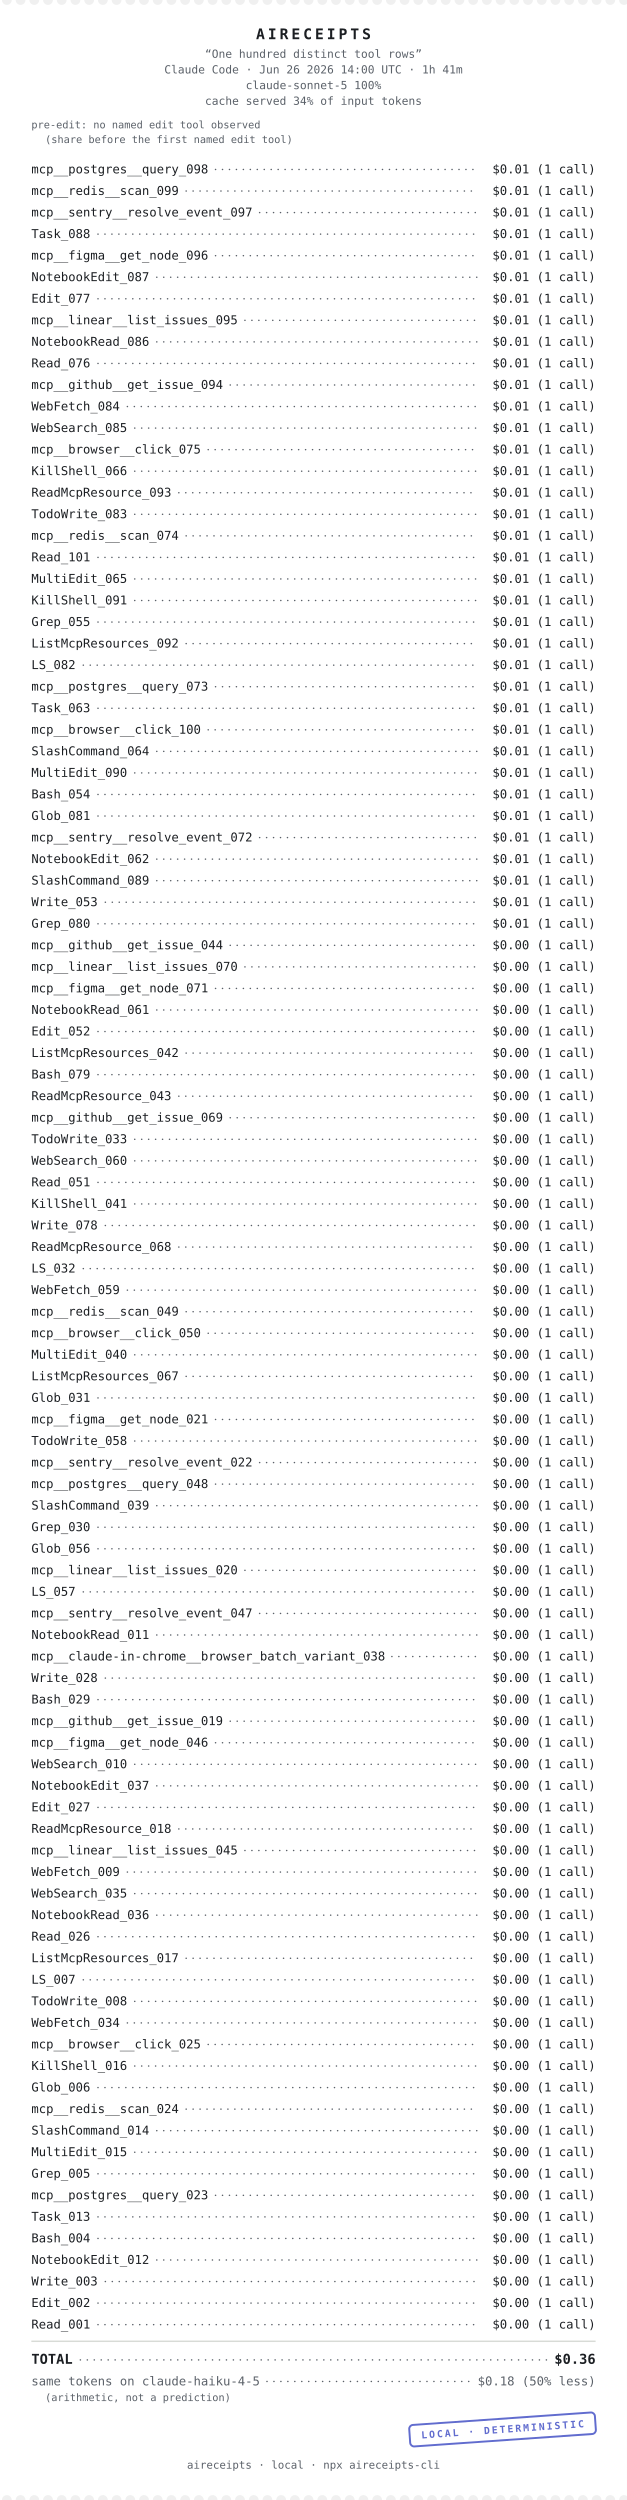
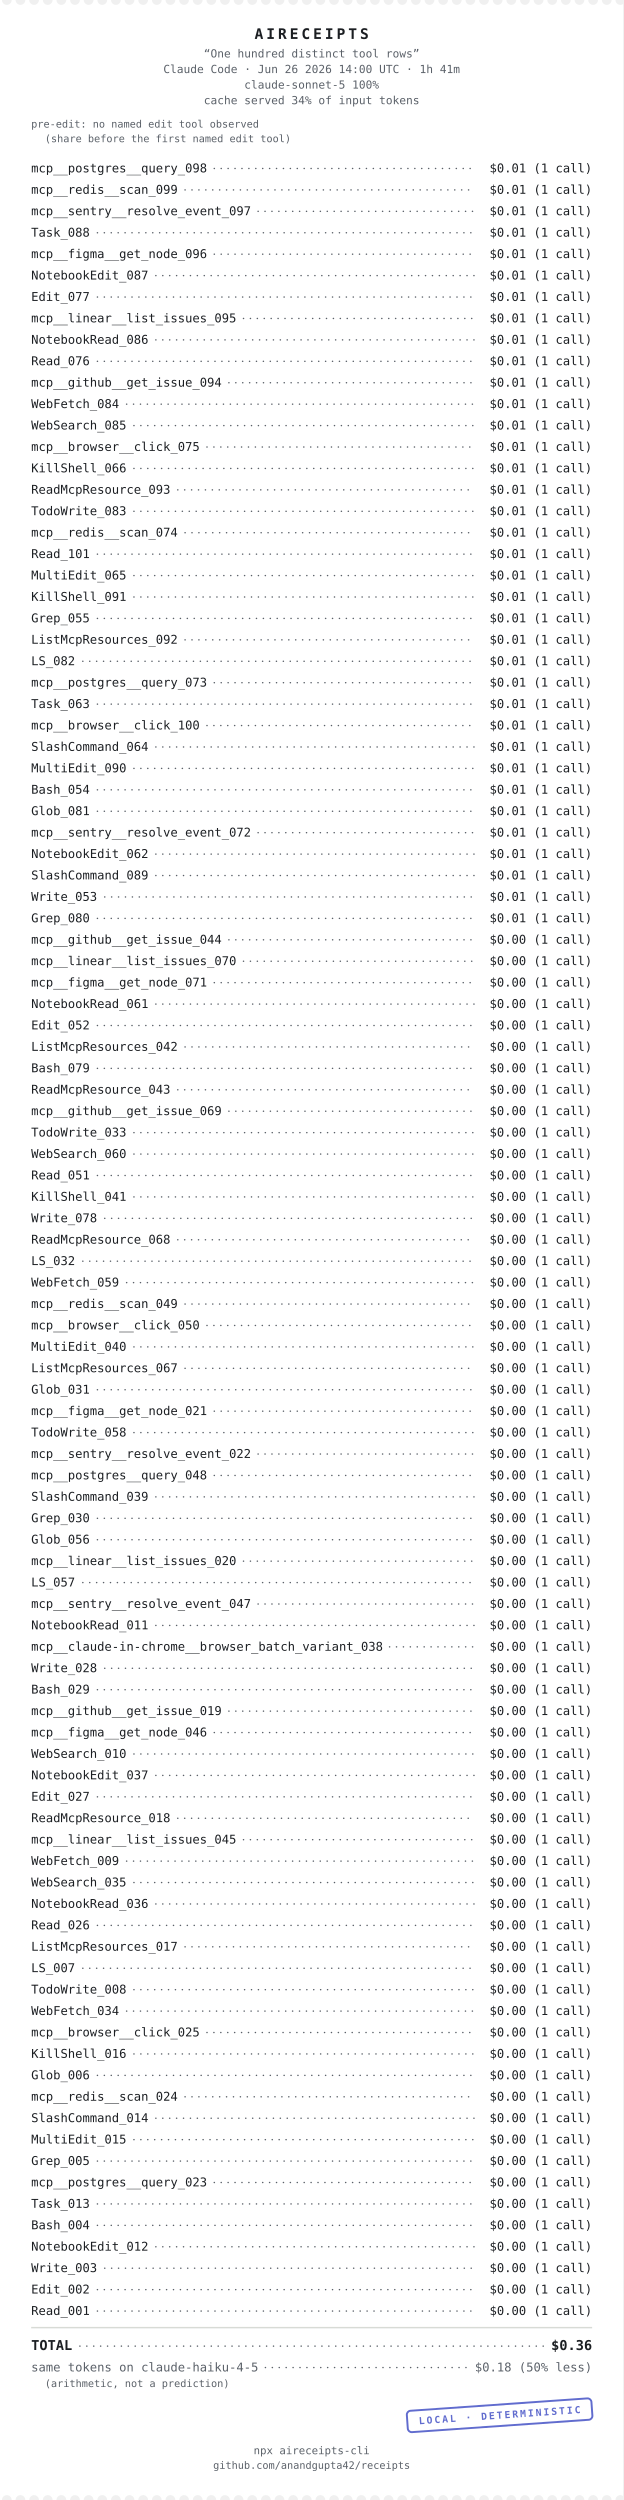
- <svg xmlns="http://www.w3.org/2000/svg" width="640" height="2552" viewBox="0 0 640 2552" font-family="&quot;SF Mono&quot;,&quot;Cascadia Code&quot;,&quot;JetBrains Mono&quot;,Menlo,Consolas,monospace" role="img" aria-label="aireceipts cost receipt">
+ <svg xmlns="http://www.w3.org/2000/svg" width="640" height="2567" viewBox="0 0 640 2567" font-family="&quot;SF Mono&quot;,&quot;Cascadia Code&quot;,&quot;JetBrains Mono&quot;,Menlo,Consolas,monospace" role="img" aria-label="aireceipts cost receipt">
  <g transform="translate(0 0)">
    <defs>
-       <mask id="perf-0" maskUnits="userSpaceOnUse" x="-5" y="-5" width="650" height="2562">
-         <rect x="0" y="0" width="640" height="2552" fill="#FFFFFF" />
+       <mask id="perf-0" maskUnits="userSpaceOnUse" x="-5" y="-5" width="650" height="2577">
+         <rect x="0" y="0" width="640" height="2567" fill="#FFFFFF" />
        <g class="perf-top">
          <circle cx="7" cy="0" r="5" fill="#000000" />
          <circle cx="21" cy="0" r="5" fill="#000000" />
          <circle cx="35" cy="0" r="5" fill="#000000" />
          <circle cx="49" cy="0" r="5" fill="#000000" />
          <circle cx="63" cy="0" r="5" fill="#000000" />
          <circle cx="77" cy="0" r="5" fill="#000000" />
          <circle cx="91" cy="0" r="5" fill="#000000" />
          <circle cx="105" cy="0" r="5" fill="#000000" />
          <circle cx="119" cy="0" r="5" fill="#000000" />
          <circle cx="133" cy="0" r="5" fill="#000000" />
          <circle cx="147" cy="0" r="5" fill="#000000" />
          <circle cx="161" cy="0" r="5" fill="#000000" />
          <circle cx="175" cy="0" r="5" fill="#000000" />
          <circle cx="189" cy="0" r="5" fill="#000000" />
          <circle cx="203" cy="0" r="5" fill="#000000" />
          <circle cx="217" cy="0" r="5" fill="#000000" />
          <circle cx="231" cy="0" r="5" fill="#000000" />
          <circle cx="245" cy="0" r="5" fill="#000000" />
          <circle cx="259" cy="0" r="5" fill="#000000" />
          <circle cx="273" cy="0" r="5" fill="#000000" />
          <circle cx="287" cy="0" r="5" fill="#000000" />
          <circle cx="301" cy="0" r="5" fill="#000000" />
          <circle cx="315" cy="0" r="5" fill="#000000" />
          <circle cx="329" cy="0" r="5" fill="#000000" />
          <circle cx="343" cy="0" r="5" fill="#000000" />
          <circle cx="357" cy="0" r="5" fill="#000000" />
          <circle cx="371" cy="0" r="5" fill="#000000" />
          <circle cx="385" cy="0" r="5" fill="#000000" />
          <circle cx="399" cy="0" r="5" fill="#000000" />
          <circle cx="413" cy="0" r="5" fill="#000000" />
          <circle cx="427" cy="0" r="5" fill="#000000" />
          <circle cx="441" cy="0" r="5" fill="#000000" />
          <circle cx="455" cy="0" r="5" fill="#000000" />
          <circle cx="469" cy="0" r="5" fill="#000000" />
          <circle cx="483" cy="0" r="5" fill="#000000" />
          <circle cx="497" cy="0" r="5" fill="#000000" />
          <circle cx="511" cy="0" r="5" fill="#000000" />
          <circle cx="525" cy="0" r="5" fill="#000000" />
          <circle cx="539" cy="0" r="5" fill="#000000" />
          <circle cx="553" cy="0" r="5" fill="#000000" />
          <circle cx="567" cy="0" r="5" fill="#000000" />
          <circle cx="581" cy="0" r="5" fill="#000000" />
          <circle cx="595" cy="0" r="5" fill="#000000" />
          <circle cx="609" cy="0" r="5" fill="#000000" />
          <circle cx="623" cy="0" r="5" fill="#000000" />
          <circle cx="637" cy="0" r="5" fill="#000000" />
        </g>
        <g class="perf-bottom">
-           <circle cx="7" cy="2552" r="5" fill="#000000" />
-           <circle cx="21" cy="2552" r="5" fill="#000000" />
-           <circle cx="35" cy="2552" r="5" fill="#000000" />
-           <circle cx="49" cy="2552" r="5" fill="#000000" />
-           <circle cx="63" cy="2552" r="5" fill="#000000" />
-           <circle cx="77" cy="2552" r="5" fill="#000000" />
-           <circle cx="91" cy="2552" r="5" fill="#000000" />
-           <circle cx="105" cy="2552" r="5" fill="#000000" />
-           <circle cx="119" cy="2552" r="5" fill="#000000" />
-           <circle cx="133" cy="2552" r="5" fill="#000000" />
-           <circle cx="147" cy="2552" r="5" fill="#000000" />
-           <circle cx="161" cy="2552" r="5" fill="#000000" />
-           <circle cx="175" cy="2552" r="5" fill="#000000" />
-           <circle cx="189" cy="2552" r="5" fill="#000000" />
-           <circle cx="203" cy="2552" r="5" fill="#000000" />
-           <circle cx="217" cy="2552" r="5" fill="#000000" />
-           <circle cx="231" cy="2552" r="5" fill="#000000" />
-           <circle cx="245" cy="2552" r="5" fill="#000000" />
-           <circle cx="259" cy="2552" r="5" fill="#000000" />
-           <circle cx="273" cy="2552" r="5" fill="#000000" />
-           <circle cx="287" cy="2552" r="5" fill="#000000" />
-           <circle cx="301" cy="2552" r="5" fill="#000000" />
-           <circle cx="315" cy="2552" r="5" fill="#000000" />
-           <circle cx="329" cy="2552" r="5" fill="#000000" />
-           <circle cx="343" cy="2552" r="5" fill="#000000" />
-           <circle cx="357" cy="2552" r="5" fill="#000000" />
-           <circle cx="371" cy="2552" r="5" fill="#000000" />
-           <circle cx="385" cy="2552" r="5" fill="#000000" />
-           <circle cx="399" cy="2552" r="5" fill="#000000" />
-           <circle cx="413" cy="2552" r="5" fill="#000000" />
-           <circle cx="427" cy="2552" r="5" fill="#000000" />
-           <circle cx="441" cy="2552" r="5" fill="#000000" />
-           <circle cx="455" cy="2552" r="5" fill="#000000" />
-           <circle cx="469" cy="2552" r="5" fill="#000000" />
-           <circle cx="483" cy="2552" r="5" fill="#000000" />
-           <circle cx="497" cy="2552" r="5" fill="#000000" />
-           <circle cx="511" cy="2552" r="5" fill="#000000" />
-           <circle cx="525" cy="2552" r="5" fill="#000000" />
-           <circle cx="539" cy="2552" r="5" fill="#000000" />
-           <circle cx="553" cy="2552" r="5" fill="#000000" />
-           <circle cx="567" cy="2552" r="5" fill="#000000" />
-           <circle cx="581" cy="2552" r="5" fill="#000000" />
-           <circle cx="595" cy="2552" r="5" fill="#000000" />
-           <circle cx="609" cy="2552" r="5" fill="#000000" />
-           <circle cx="623" cy="2552" r="5" fill="#000000" />
-           <circle cx="637" cy="2552" r="5" fill="#000000" />
+           <circle cx="7" cy="2567" r="5" fill="#000000" />
+           <circle cx="21" cy="2567" r="5" fill="#000000" />
+           <circle cx="35" cy="2567" r="5" fill="#000000" />
+           <circle cx="49" cy="2567" r="5" fill="#000000" />
+           <circle cx="63" cy="2567" r="5" fill="#000000" />
+           <circle cx="77" cy="2567" r="5" fill="#000000" />
+           <circle cx="91" cy="2567" r="5" fill="#000000" />
+           <circle cx="105" cy="2567" r="5" fill="#000000" />
+           <circle cx="119" cy="2567" r="5" fill="#000000" />
+           <circle cx="133" cy="2567" r="5" fill="#000000" />
+           <circle cx="147" cy="2567" r="5" fill="#000000" />
+           <circle cx="161" cy="2567" r="5" fill="#000000" />
+           <circle cx="175" cy="2567" r="5" fill="#000000" />
+           <circle cx="189" cy="2567" r="5" fill="#000000" />
+           <circle cx="203" cy="2567" r="5" fill="#000000" />
+           <circle cx="217" cy="2567" r="5" fill="#000000" />
+           <circle cx="231" cy="2567" r="5" fill="#000000" />
+           <circle cx="245" cy="2567" r="5" fill="#000000" />
+           <circle cx="259" cy="2567" r="5" fill="#000000" />
+           <circle cx="273" cy="2567" r="5" fill="#000000" />
+           <circle cx="287" cy="2567" r="5" fill="#000000" />
+           <circle cx="301" cy="2567" r="5" fill="#000000" />
+           <circle cx="315" cy="2567" r="5" fill="#000000" />
+           <circle cx="329" cy="2567" r="5" fill="#000000" />
+           <circle cx="343" cy="2567" r="5" fill="#000000" />
+           <circle cx="357" cy="2567" r="5" fill="#000000" />
+           <circle cx="371" cy="2567" r="5" fill="#000000" />
+           <circle cx="385" cy="2567" r="5" fill="#000000" />
+           <circle cx="399" cy="2567" r="5" fill="#000000" />
+           <circle cx="413" cy="2567" r="5" fill="#000000" />
+           <circle cx="427" cy="2567" r="5" fill="#000000" />
+           <circle cx="441" cy="2567" r="5" fill="#000000" />
+           <circle cx="455" cy="2567" r="5" fill="#000000" />
+           <circle cx="469" cy="2567" r="5" fill="#000000" />
+           <circle cx="483" cy="2567" r="5" fill="#000000" />
+           <circle cx="497" cy="2567" r="5" fill="#000000" />
+           <circle cx="511" cy="2567" r="5" fill="#000000" />
+           <circle cx="525" cy="2567" r="5" fill="#000000" />
+           <circle cx="539" cy="2567" r="5" fill="#000000" />
+           <circle cx="553" cy="2567" r="5" fill="#000000" />
+           <circle cx="567" cy="2567" r="5" fill="#000000" />
+           <circle cx="581" cy="2567" r="5" fill="#000000" />
+           <circle cx="595" cy="2567" r="5" fill="#000000" />
+           <circle cx="609" cy="2567" r="5" fill="#000000" />
+           <circle cx="623" cy="2567" r="5" fill="#000000" />
+           <circle cx="637" cy="2567" r="5" fill="#000000" />
        </g>
      </mask>
    </defs>
-     <rect x="0" y="0" width="640" height="2552" fill="#FFFFFF" mask="url(#perf-0)" />
+     <rect x="0" y="0" width="640" height="2567" fill="#FFFFFF" mask="url(#perf-0)" />
    <text x="320" y="40" font-size="15" fill="#1B1E22" text-anchor="middle" font-weight="700" letter-spacing="3">AIRECEIPTS</text>
    <text x="320" y="59" font-size="11.5" fill="#5A6068" text-anchor="middle">“One hundred distinct tool rows”</text>
    <text x="320" y="75" font-size="11.5" fill="#5A6068" text-anchor="middle">Claude Code · Jun 26 2026 14:00 UTC · 1h 41m</text>
    <text x="320" y="91" font-size="11.5" fill="#5A6068" text-anchor="middle">claude-sonnet-5 100%</text>
    <text x="320" y="107" font-size="11.5" fill="#5A6068" text-anchor="middle">cache served 34% of input tokens</text>
    <text x="32" y="131" font-size="10.5" fill="#5A6068" text-anchor="start">pre-edit: no named edit tool observed</text>
    <text x="46" y="146" font-size="10.5" fill="#5A6068" text-anchor="start">(share before the first named edit tool)</text>
    <text x="32" y="177" font-size="12.5" fill="#1B1E22" text-anchor="start">mcp__postgres__query_098</text>
    <text x="608" y="177" font-size="12.5" fill="#1B1E22" text-anchor="end">$0.01  (1 call)</text>
    <line x1="220" y1="173" x2="487.5" y2="173" stroke="#5A6068" stroke-width="1.5" stroke-linecap="round" stroke-dasharray="0.1 7" />
    <text x="32" y="199" font-size="12.5" fill="#1B1E22" text-anchor="start">mcp__redis__scan_099</text>
    <text x="608" y="199" font-size="12.5" fill="#1B1E22" text-anchor="end">$0.01  (1 call)</text>
    <line x1="190" y1="195" x2="487.5" y2="195" stroke="#5A6068" stroke-width="1.5" stroke-linecap="round" stroke-dasharray="0.1 7" />
    <text x="32" y="221" font-size="12.5" fill="#1B1E22" text-anchor="start">mcp__sentry__resolve_event_097</text>
    <text x="608" y="221" font-size="12.5" fill="#1B1E22" text-anchor="end">$0.01  (1 call)</text>
    <line x1="265" y1="217" x2="487.5" y2="217" stroke="#5A6068" stroke-width="1.5" stroke-linecap="round" stroke-dasharray="0.1 7" />
    <text x="32" y="243" font-size="12.5" fill="#1B1E22" text-anchor="start">Task_088</text>
    <text x="608" y="243" font-size="12.5" fill="#1B1E22" text-anchor="end">$0.01  (1 call)</text>
    <line x1="100" y1="239" x2="487.5" y2="239" stroke="#5A6068" stroke-width="1.5" stroke-linecap="round" stroke-dasharray="0.1 7" />
    <text x="32" y="265" font-size="12.5" fill="#1B1E22" text-anchor="start">mcp__figma__get_node_096</text>
    <text x="608" y="265" font-size="12.5" fill="#1B1E22" text-anchor="end">$0.01  (1 call)</text>
    <line x1="220" y1="261" x2="487.5" y2="261" stroke="#5A6068" stroke-width="1.5" stroke-linecap="round" stroke-dasharray="0.1 7" />
    <text x="32" y="287" font-size="12.5" fill="#1B1E22" text-anchor="start">NotebookEdit_087</text>
    <text x="608" y="287" font-size="12.5" fill="#1B1E22" text-anchor="end">$0.01  (1 call)</text>
    <line x1="160" y1="283" x2="487.5" y2="283" stroke="#5A6068" stroke-width="1.5" stroke-linecap="round" stroke-dasharray="0.1 7" />
    <text x="32" y="309" font-size="12.5" fill="#1B1E22" text-anchor="start">Edit_077</text>
    <text x="608" y="309" font-size="12.5" fill="#1B1E22" text-anchor="end">$0.01  (1 call)</text>
    <line x1="100" y1="305" x2="487.5" y2="305" stroke="#5A6068" stroke-width="1.5" stroke-linecap="round" stroke-dasharray="0.1 7" />
    <text x="32" y="331" font-size="12.5" fill="#1B1E22" text-anchor="start">mcp__linear__list_issues_095</text>
    <text x="608" y="331" font-size="12.5" fill="#1B1E22" text-anchor="end">$0.01  (1 call)</text>
    <line x1="250" y1="327" x2="487.5" y2="327" stroke="#5A6068" stroke-width="1.5" stroke-linecap="round" stroke-dasharray="0.1 7" />
    <text x="32" y="353" font-size="12.5" fill="#1B1E22" text-anchor="start">NotebookRead_086</text>
    <text x="608" y="353" font-size="12.5" fill="#1B1E22" text-anchor="end">$0.01  (1 call)</text>
    <line x1="160" y1="349" x2="487.5" y2="349" stroke="#5A6068" stroke-width="1.5" stroke-linecap="round" stroke-dasharray="0.1 7" />
    <text x="32" y="375" font-size="12.5" fill="#1B1E22" text-anchor="start">Read_076</text>
    <text x="608" y="375" font-size="12.5" fill="#1B1E22" text-anchor="end">$0.01  (1 call)</text>
    <line x1="100" y1="371" x2="487.5" y2="371" stroke="#5A6068" stroke-width="1.5" stroke-linecap="round" stroke-dasharray="0.1 7" />
    <text x="32" y="397" font-size="12.5" fill="#1B1E22" text-anchor="start">mcp__github__get_issue_094</text>
    <text x="608" y="397" font-size="12.5" fill="#1B1E22" text-anchor="end">$0.01  (1 call)</text>
    <line x1="235" y1="393" x2="487.5" y2="393" stroke="#5A6068" stroke-width="1.5" stroke-linecap="round" stroke-dasharray="0.1 7" />
    <text x="32" y="419" font-size="12.5" fill="#1B1E22" text-anchor="start">WebFetch_084</text>
    <text x="608" y="419" font-size="12.5" fill="#1B1E22" text-anchor="end">$0.01  (1 call)</text>
    <line x1="130" y1="415" x2="487.5" y2="415" stroke="#5A6068" stroke-width="1.5" stroke-linecap="round" stroke-dasharray="0.1 7" />
    <text x="32" y="441" font-size="12.5" fill="#1B1E22" text-anchor="start">WebSearch_085</text>
    <text x="608" y="441" font-size="12.5" fill="#1B1E22" text-anchor="end">$0.01  (1 call)</text>
    <line x1="137.5" y1="437" x2="487.5" y2="437" stroke="#5A6068" stroke-width="1.5" stroke-linecap="round" stroke-dasharray="0.1 7" />
    <text x="32" y="463" font-size="12.5" fill="#1B1E22" text-anchor="start">mcp__browser__click_075</text>
    <text x="608" y="463" font-size="12.5" fill="#1B1E22" text-anchor="end">$0.01  (1 call)</text>
    <line x1="212.5" y1="459" x2="487.5" y2="459" stroke="#5A6068" stroke-width="1.5" stroke-linecap="round" stroke-dasharray="0.1 7" />
    <text x="32" y="485" font-size="12.5" fill="#1B1E22" text-anchor="start">KillShell_066</text>
    <text x="608" y="485" font-size="12.5" fill="#1B1E22" text-anchor="end">$0.01  (1 call)</text>
    <line x1="137.5" y1="481" x2="487.5" y2="481" stroke="#5A6068" stroke-width="1.5" stroke-linecap="round" stroke-dasharray="0.1 7" />
    <text x="32" y="507" font-size="12.5" fill="#1B1E22" text-anchor="start">ReadMcpResource_093</text>
    <text x="608" y="507" font-size="12.5" fill="#1B1E22" text-anchor="end">$0.01  (1 call)</text>
    <line x1="182.5" y1="503" x2="487.5" y2="503" stroke="#5A6068" stroke-width="1.5" stroke-linecap="round" stroke-dasharray="0.1 7" />
    <text x="32" y="529" font-size="12.5" fill="#1B1E22" text-anchor="start">TodoWrite_083</text>
    <text x="608" y="529" font-size="12.5" fill="#1B1E22" text-anchor="end">$0.01  (1 call)</text>
    <line x1="137.5" y1="525" x2="487.5" y2="525" stroke="#5A6068" stroke-width="1.5" stroke-linecap="round" stroke-dasharray="0.1 7" />
    <text x="32" y="551" font-size="12.5" fill="#1B1E22" text-anchor="start">mcp__redis__scan_074</text>
    <text x="608" y="551" font-size="12.5" fill="#1B1E22" text-anchor="end">$0.01  (1 call)</text>
    <line x1="190" y1="547" x2="487.5" y2="547" stroke="#5A6068" stroke-width="1.5" stroke-linecap="round" stroke-dasharray="0.1 7" />
    <text x="32" y="573" font-size="12.5" fill="#1B1E22" text-anchor="start">Read_101</text>
    <text x="608" y="573" font-size="12.5" fill="#1B1E22" text-anchor="end">$0.01  (1 call)</text>
    <line x1="100" y1="569" x2="487.5" y2="569" stroke="#5A6068" stroke-width="1.5" stroke-linecap="round" stroke-dasharray="0.1 7" />
    <text x="32" y="595" font-size="12.5" fill="#1B1E22" text-anchor="start">MultiEdit_065</text>
    <text x="608" y="595" font-size="12.5" fill="#1B1E22" text-anchor="end">$0.01  (1 call)</text>
    <line x1="137.5" y1="591" x2="487.5" y2="591" stroke="#5A6068" stroke-width="1.5" stroke-linecap="round" stroke-dasharray="0.1 7" />
    <text x="32" y="617" font-size="12.5" fill="#1B1E22" text-anchor="start">KillShell_091</text>
    <text x="608" y="617" font-size="12.5" fill="#1B1E22" text-anchor="end">$0.01  (1 call)</text>
    <line x1="137.5" y1="613" x2="487.5" y2="613" stroke="#5A6068" stroke-width="1.5" stroke-linecap="round" stroke-dasharray="0.1 7" />
    <text x="32" y="639" font-size="12.5" fill="#1B1E22" text-anchor="start">Grep_055</text>
    <text x="608" y="639" font-size="12.5" fill="#1B1E22" text-anchor="end">$0.01  (1 call)</text>
    <line x1="100" y1="635" x2="487.5" y2="635" stroke="#5A6068" stroke-width="1.5" stroke-linecap="round" stroke-dasharray="0.1 7" />
    <text x="32" y="661" font-size="12.5" fill="#1B1E22" text-anchor="start">ListMcpResources_092</text>
    <text x="608" y="661" font-size="12.5" fill="#1B1E22" text-anchor="end">$0.01  (1 call)</text>
    <line x1="190" y1="657" x2="487.5" y2="657" stroke="#5A6068" stroke-width="1.5" stroke-linecap="round" stroke-dasharray="0.1 7" />
    <text x="32" y="683" font-size="12.5" fill="#1B1E22" text-anchor="start">LS_082</text>
    <text x="608" y="683" font-size="12.5" fill="#1B1E22" text-anchor="end">$0.01  (1 call)</text>
    <line x1="85" y1="679" x2="487.5" y2="679" stroke="#5A6068" stroke-width="1.5" stroke-linecap="round" stroke-dasharray="0.1 7" />
    <text x="32" y="705" font-size="12.5" fill="#1B1E22" text-anchor="start">mcp__postgres__query_073</text>
    <text x="608" y="705" font-size="12.5" fill="#1B1E22" text-anchor="end">$0.01  (1 call)</text>
    <line x1="220" y1="701" x2="487.5" y2="701" stroke="#5A6068" stroke-width="1.5" stroke-linecap="round" stroke-dasharray="0.1 7" />
    <text x="32" y="727" font-size="12.5" fill="#1B1E22" text-anchor="start">Task_063</text>
    <text x="608" y="727" font-size="12.5" fill="#1B1E22" text-anchor="end">$0.01  (1 call)</text>
    <line x1="100" y1="723" x2="487.5" y2="723" stroke="#5A6068" stroke-width="1.5" stroke-linecap="round" stroke-dasharray="0.1 7" />
    <text x="32" y="749" font-size="12.5" fill="#1B1E22" text-anchor="start">mcp__browser__click_100</text>
    <text x="608" y="749" font-size="12.5" fill="#1B1E22" text-anchor="end">$0.01  (1 call)</text>
    <line x1="212.5" y1="745" x2="487.5" y2="745" stroke="#5A6068" stroke-width="1.5" stroke-linecap="round" stroke-dasharray="0.1 7" />
    <text x="32" y="771" font-size="12.5" fill="#1B1E22" text-anchor="start">SlashCommand_064</text>
    <text x="608" y="771" font-size="12.5" fill="#1B1E22" text-anchor="end">$0.01  (1 call)</text>
    <line x1="160" y1="767" x2="487.5" y2="767" stroke="#5A6068" stroke-width="1.5" stroke-linecap="round" stroke-dasharray="0.1 7" />
    <text x="32" y="793" font-size="12.5" fill="#1B1E22" text-anchor="start">MultiEdit_090</text>
    <text x="608" y="793" font-size="12.5" fill="#1B1E22" text-anchor="end">$0.01  (1 call)</text>
    <line x1="137.5" y1="789" x2="487.5" y2="789" stroke="#5A6068" stroke-width="1.5" stroke-linecap="round" stroke-dasharray="0.1 7" />
    <text x="32" y="815" font-size="12.5" fill="#1B1E22" text-anchor="start">Bash_054</text>
    <text x="608" y="815" font-size="12.5" fill="#1B1E22" text-anchor="end">$0.01  (1 call)</text>
    <line x1="100" y1="811" x2="487.5" y2="811" stroke="#5A6068" stroke-width="1.5" stroke-linecap="round" stroke-dasharray="0.1 7" />
    <text x="32" y="837" font-size="12.5" fill="#1B1E22" text-anchor="start">Glob_081</text>
    <text x="608" y="837" font-size="12.5" fill="#1B1E22" text-anchor="end">$0.01  (1 call)</text>
    <line x1="100" y1="833" x2="487.5" y2="833" stroke="#5A6068" stroke-width="1.5" stroke-linecap="round" stroke-dasharray="0.1 7" />
    <text x="32" y="859" font-size="12.5" fill="#1B1E22" text-anchor="start">mcp__sentry__resolve_event_072</text>
    <text x="608" y="859" font-size="12.5" fill="#1B1E22" text-anchor="end">$0.01  (1 call)</text>
    <line x1="265" y1="855" x2="487.5" y2="855" stroke="#5A6068" stroke-width="1.5" stroke-linecap="round" stroke-dasharray="0.1 7" />
    <text x="32" y="881" font-size="12.5" fill="#1B1E22" text-anchor="start">NotebookEdit_062</text>
    <text x="608" y="881" font-size="12.5" fill="#1B1E22" text-anchor="end">$0.01  (1 call)</text>
    <line x1="160" y1="877" x2="487.5" y2="877" stroke="#5A6068" stroke-width="1.5" stroke-linecap="round" stroke-dasharray="0.1 7" />
    <text x="32" y="903" font-size="12.5" fill="#1B1E22" text-anchor="start">SlashCommand_089</text>
    <text x="608" y="903" font-size="12.5" fill="#1B1E22" text-anchor="end">$0.01  (1 call)</text>
    <line x1="160" y1="899" x2="487.5" y2="899" stroke="#5A6068" stroke-width="1.5" stroke-linecap="round" stroke-dasharray="0.1 7" />
    <text x="32" y="925" font-size="12.5" fill="#1B1E22" text-anchor="start">Write_053</text>
    <text x="608" y="925" font-size="12.5" fill="#1B1E22" text-anchor="end">$0.01  (1 call)</text>
    <line x1="107.5" y1="921" x2="487.5" y2="921" stroke="#5A6068" stroke-width="1.5" stroke-linecap="round" stroke-dasharray="0.1 7" />
    <text x="32" y="947" font-size="12.5" fill="#1B1E22" text-anchor="start">Grep_080</text>
    <text x="608" y="947" font-size="12.5" fill="#1B1E22" text-anchor="end">$0.01  (1 call)</text>
    <line x1="100" y1="943" x2="487.5" y2="943" stroke="#5A6068" stroke-width="1.5" stroke-linecap="round" stroke-dasharray="0.1 7" />
    <text x="32" y="969" font-size="12.5" fill="#1B1E22" text-anchor="start">mcp__github__get_issue_044</text>
    <text x="608" y="969" font-size="12.5" fill="#1B1E22" text-anchor="end">$0.00  (1 call)</text>
    <line x1="235" y1="965" x2="487.5" y2="965" stroke="#5A6068" stroke-width="1.5" stroke-linecap="round" stroke-dasharray="0.1 7" />
    <text x="32" y="991" font-size="12.5" fill="#1B1E22" text-anchor="start">mcp__linear__list_issues_070</text>
    <text x="608" y="991" font-size="12.5" fill="#1B1E22" text-anchor="end">$0.00  (1 call)</text>
    <line x1="250" y1="987" x2="487.5" y2="987" stroke="#5A6068" stroke-width="1.5" stroke-linecap="round" stroke-dasharray="0.1 7" />
    <text x="32" y="1013" font-size="12.5" fill="#1B1E22" text-anchor="start">mcp__figma__get_node_071</text>
    <text x="608" y="1013" font-size="12.5" fill="#1B1E22" text-anchor="end">$0.00  (1 call)</text>
    <line x1="220" y1="1009" x2="487.5" y2="1009" stroke="#5A6068" stroke-width="1.5" stroke-linecap="round" stroke-dasharray="0.1 7" />
    <text x="32" y="1035" font-size="12.5" fill="#1B1E22" text-anchor="start">NotebookRead_061</text>
    <text x="608" y="1035" font-size="12.5" fill="#1B1E22" text-anchor="end">$0.00  (1 call)</text>
    <line x1="160" y1="1031" x2="487.5" y2="1031" stroke="#5A6068" stroke-width="1.5" stroke-linecap="round" stroke-dasharray="0.1 7" />
    <text x="32" y="1057" font-size="12.5" fill="#1B1E22" text-anchor="start">Edit_052</text>
    <text x="608" y="1057" font-size="12.5" fill="#1B1E22" text-anchor="end">$0.00  (1 call)</text>
    <line x1="100" y1="1053" x2="487.5" y2="1053" stroke="#5A6068" stroke-width="1.5" stroke-linecap="round" stroke-dasharray="0.1 7" />
    <text x="32" y="1079" font-size="12.5" fill="#1B1E22" text-anchor="start">ListMcpResources_042</text>
    <text x="608" y="1079" font-size="12.5" fill="#1B1E22" text-anchor="end">$0.00  (1 call)</text>
    <line x1="190" y1="1075" x2="487.5" y2="1075" stroke="#5A6068" stroke-width="1.5" stroke-linecap="round" stroke-dasharray="0.1 7" />
    <text x="32" y="1101" font-size="12.5" fill="#1B1E22" text-anchor="start">Bash_079</text>
    <text x="608" y="1101" font-size="12.5" fill="#1B1E22" text-anchor="end">$0.00  (1 call)</text>
    <line x1="100" y1="1097" x2="487.5" y2="1097" stroke="#5A6068" stroke-width="1.5" stroke-linecap="round" stroke-dasharray="0.1 7" />
    <text x="32" y="1123" font-size="12.5" fill="#1B1E22" text-anchor="start">ReadMcpResource_043</text>
    <text x="608" y="1123" font-size="12.5" fill="#1B1E22" text-anchor="end">$0.00  (1 call)</text>
    <line x1="182.5" y1="1119" x2="487.5" y2="1119" stroke="#5A6068" stroke-width="1.5" stroke-linecap="round" stroke-dasharray="0.1 7" />
    <text x="32" y="1145" font-size="12.5" fill="#1B1E22" text-anchor="start">mcp__github__get_issue_069</text>
    <text x="608" y="1145" font-size="12.5" fill="#1B1E22" text-anchor="end">$0.00  (1 call)</text>
    <line x1="235" y1="1141" x2="487.5" y2="1141" stroke="#5A6068" stroke-width="1.5" stroke-linecap="round" stroke-dasharray="0.1 7" />
    <text x="32" y="1167" font-size="12.5" fill="#1B1E22" text-anchor="start">TodoWrite_033</text>
    <text x="608" y="1167" font-size="12.5" fill="#1B1E22" text-anchor="end">$0.00  (1 call)</text>
    <line x1="137.5" y1="1163" x2="487.5" y2="1163" stroke="#5A6068" stroke-width="1.5" stroke-linecap="round" stroke-dasharray="0.1 7" />
    <text x="32" y="1189" font-size="12.5" fill="#1B1E22" text-anchor="start">WebSearch_060</text>
    <text x="608" y="1189" font-size="12.5" fill="#1B1E22" text-anchor="end">$0.00  (1 call)</text>
    <line x1="137.5" y1="1185" x2="487.5" y2="1185" stroke="#5A6068" stroke-width="1.5" stroke-linecap="round" stroke-dasharray="0.1 7" />
    <text x="32" y="1211" font-size="12.5" fill="#1B1E22" text-anchor="start">Read_051</text>
    <text x="608" y="1211" font-size="12.5" fill="#1B1E22" text-anchor="end">$0.00  (1 call)</text>
    <line x1="100" y1="1207" x2="487.5" y2="1207" stroke="#5A6068" stroke-width="1.5" stroke-linecap="round" stroke-dasharray="0.1 7" />
    <text x="32" y="1233" font-size="12.5" fill="#1B1E22" text-anchor="start">KillShell_041</text>
    <text x="608" y="1233" font-size="12.5" fill="#1B1E22" text-anchor="end">$0.00  (1 call)</text>
    <line x1="137.5" y1="1229" x2="487.5" y2="1229" stroke="#5A6068" stroke-width="1.5" stroke-linecap="round" stroke-dasharray="0.1 7" />
    <text x="32" y="1255" font-size="12.5" fill="#1B1E22" text-anchor="start">Write_078</text>
    <text x="608" y="1255" font-size="12.5" fill="#1B1E22" text-anchor="end">$0.00  (1 call)</text>
    <line x1="107.5" y1="1251" x2="487.5" y2="1251" stroke="#5A6068" stroke-width="1.5" stroke-linecap="round" stroke-dasharray="0.1 7" />
    <text x="32" y="1277" font-size="12.5" fill="#1B1E22" text-anchor="start">ReadMcpResource_068</text>
    <text x="608" y="1277" font-size="12.5" fill="#1B1E22" text-anchor="end">$0.00  (1 call)</text>
    <line x1="182.5" y1="1273" x2="487.5" y2="1273" stroke="#5A6068" stroke-width="1.5" stroke-linecap="round" stroke-dasharray="0.1 7" />
    <text x="32" y="1299" font-size="12.5" fill="#1B1E22" text-anchor="start">LS_032</text>
    <text x="608" y="1299" font-size="12.5" fill="#1B1E22" text-anchor="end">$0.00  (1 call)</text>
    <line x1="85" y1="1295" x2="487.5" y2="1295" stroke="#5A6068" stroke-width="1.5" stroke-linecap="round" stroke-dasharray="0.1 7" />
    <text x="32" y="1321" font-size="12.5" fill="#1B1E22" text-anchor="start">WebFetch_059</text>
    <text x="608" y="1321" font-size="12.5" fill="#1B1E22" text-anchor="end">$0.00  (1 call)</text>
    <line x1="130" y1="1317" x2="487.5" y2="1317" stroke="#5A6068" stroke-width="1.5" stroke-linecap="round" stroke-dasharray="0.1 7" />
    <text x="32" y="1343" font-size="12.5" fill="#1B1E22" text-anchor="start">mcp__redis__scan_049</text>
    <text x="608" y="1343" font-size="12.5" fill="#1B1E22" text-anchor="end">$0.00  (1 call)</text>
    <line x1="190" y1="1339" x2="487.5" y2="1339" stroke="#5A6068" stroke-width="1.5" stroke-linecap="round" stroke-dasharray="0.1 7" />
    <text x="32" y="1365" font-size="12.5" fill="#1B1E22" text-anchor="start">mcp__browser__click_050</text>
    <text x="608" y="1365" font-size="12.5" fill="#1B1E22" text-anchor="end">$0.00  (1 call)</text>
    <line x1="212.5" y1="1361" x2="487.5" y2="1361" stroke="#5A6068" stroke-width="1.5" stroke-linecap="round" stroke-dasharray="0.1 7" />
    <text x="32" y="1387" font-size="12.5" fill="#1B1E22" text-anchor="start">MultiEdit_040</text>
    <text x="608" y="1387" font-size="12.5" fill="#1B1E22" text-anchor="end">$0.00  (1 call)</text>
    <line x1="137.5" y1="1383" x2="487.5" y2="1383" stroke="#5A6068" stroke-width="1.5" stroke-linecap="round" stroke-dasharray="0.1 7" />
    <text x="32" y="1409" font-size="12.5" fill="#1B1E22" text-anchor="start">ListMcpResources_067</text>
    <text x="608" y="1409" font-size="12.5" fill="#1B1E22" text-anchor="end">$0.00  (1 call)</text>
    <line x1="190" y1="1405" x2="487.5" y2="1405" stroke="#5A6068" stroke-width="1.5" stroke-linecap="round" stroke-dasharray="0.1 7" />
    <text x="32" y="1431" font-size="12.5" fill="#1B1E22" text-anchor="start">Glob_031</text>
    <text x="608" y="1431" font-size="12.5" fill="#1B1E22" text-anchor="end">$0.00  (1 call)</text>
    <line x1="100" y1="1427" x2="487.5" y2="1427" stroke="#5A6068" stroke-width="1.5" stroke-linecap="round" stroke-dasharray="0.1 7" />
    <text x="32" y="1453" font-size="12.5" fill="#1B1E22" text-anchor="start">mcp__figma__get_node_021</text>
    <text x="608" y="1453" font-size="12.5" fill="#1B1E22" text-anchor="end">$0.00  (1 call)</text>
    <line x1="220" y1="1449" x2="487.5" y2="1449" stroke="#5A6068" stroke-width="1.5" stroke-linecap="round" stroke-dasharray="0.1 7" />
    <text x="32" y="1475" font-size="12.5" fill="#1B1E22" text-anchor="start">TodoWrite_058</text>
    <text x="608" y="1475" font-size="12.5" fill="#1B1E22" text-anchor="end">$0.00  (1 call)</text>
    <line x1="137.5" y1="1471" x2="487.5" y2="1471" stroke="#5A6068" stroke-width="1.5" stroke-linecap="round" stroke-dasharray="0.1 7" />
    <text x="32" y="1497" font-size="12.5" fill="#1B1E22" text-anchor="start">mcp__sentry__resolve_event_022</text>
    <text x="608" y="1497" font-size="12.5" fill="#1B1E22" text-anchor="end">$0.00  (1 call)</text>
    <line x1="265" y1="1493" x2="487.5" y2="1493" stroke="#5A6068" stroke-width="1.5" stroke-linecap="round" stroke-dasharray="0.1 7" />
    <text x="32" y="1519" font-size="12.5" fill="#1B1E22" text-anchor="start">mcp__postgres__query_048</text>
    <text x="608" y="1519" font-size="12.5" fill="#1B1E22" text-anchor="end">$0.00  (1 call)</text>
    <line x1="220" y1="1515" x2="487.5" y2="1515" stroke="#5A6068" stroke-width="1.5" stroke-linecap="round" stroke-dasharray="0.1 7" />
    <text x="32" y="1541" font-size="12.5" fill="#1B1E22" text-anchor="start">SlashCommand_039</text>
    <text x="608" y="1541" font-size="12.5" fill="#1B1E22" text-anchor="end">$0.00  (1 call)</text>
    <line x1="160" y1="1537" x2="487.5" y2="1537" stroke="#5A6068" stroke-width="1.5" stroke-linecap="round" stroke-dasharray="0.1 7" />
    <text x="32" y="1563" font-size="12.5" fill="#1B1E22" text-anchor="start">Grep_030</text>
    <text x="608" y="1563" font-size="12.5" fill="#1B1E22" text-anchor="end">$0.00  (1 call)</text>
    <line x1="100" y1="1559" x2="487.5" y2="1559" stroke="#5A6068" stroke-width="1.5" stroke-linecap="round" stroke-dasharray="0.1 7" />
    <text x="32" y="1585" font-size="12.5" fill="#1B1E22" text-anchor="start">Glob_056</text>
    <text x="608" y="1585" font-size="12.5" fill="#1B1E22" text-anchor="end">$0.00  (1 call)</text>
    <line x1="100" y1="1581" x2="487.5" y2="1581" stroke="#5A6068" stroke-width="1.5" stroke-linecap="round" stroke-dasharray="0.1 7" />
    <text x="32" y="1607" font-size="12.5" fill="#1B1E22" text-anchor="start">mcp__linear__list_issues_020</text>
    <text x="608" y="1607" font-size="12.5" fill="#1B1E22" text-anchor="end">$0.00  (1 call)</text>
    <line x1="250" y1="1603" x2="487.5" y2="1603" stroke="#5A6068" stroke-width="1.5" stroke-linecap="round" stroke-dasharray="0.1 7" />
    <text x="32" y="1629" font-size="12.5" fill="#1B1E22" text-anchor="start">LS_057</text>
    <text x="608" y="1629" font-size="12.5" fill="#1B1E22" text-anchor="end">$0.00  (1 call)</text>
    <line x1="85" y1="1625" x2="487.5" y2="1625" stroke="#5A6068" stroke-width="1.5" stroke-linecap="round" stroke-dasharray="0.1 7" />
    <text x="32" y="1651" font-size="12.5" fill="#1B1E22" text-anchor="start">mcp__sentry__resolve_event_047</text>
    <text x="608" y="1651" font-size="12.5" fill="#1B1E22" text-anchor="end">$0.00  (1 call)</text>
    <line x1="265" y1="1647" x2="487.5" y2="1647" stroke="#5A6068" stroke-width="1.5" stroke-linecap="round" stroke-dasharray="0.1 7" />
    <text x="32" y="1673" font-size="12.5" fill="#1B1E22" text-anchor="start">NotebookRead_011</text>
    <text x="608" y="1673" font-size="12.5" fill="#1B1E22" text-anchor="end">$0.00  (1 call)</text>
    <line x1="160" y1="1669" x2="487.5" y2="1669" stroke="#5A6068" stroke-width="1.5" stroke-linecap="round" stroke-dasharray="0.1 7" />
    <text x="32" y="1695" font-size="12.5" fill="#1B1E22" text-anchor="start">mcp__claude-in-chrome__browser_batch_variant_038</text>
    <text x="608" y="1695" font-size="12.5" fill="#1B1E22" text-anchor="end">$0.00  (1 call)</text>
    <line x1="400" y1="1691" x2="487.5" y2="1691" stroke="#5A6068" stroke-width="1.5" stroke-linecap="round" stroke-dasharray="0.1 7" />
    <text x="32" y="1717" font-size="12.5" fill="#1B1E22" text-anchor="start">Write_028</text>
    <text x="608" y="1717" font-size="12.5" fill="#1B1E22" text-anchor="end">$0.00  (1 call)</text>
    <line x1="107.5" y1="1713" x2="487.5" y2="1713" stroke="#5A6068" stroke-width="1.5" stroke-linecap="round" stroke-dasharray="0.1 7" />
    <text x="32" y="1739" font-size="12.5" fill="#1B1E22" text-anchor="start">Bash_029</text>
    <text x="608" y="1739" font-size="12.5" fill="#1B1E22" text-anchor="end">$0.00  (1 call)</text>
    <line x1="100" y1="1735" x2="487.5" y2="1735" stroke="#5A6068" stroke-width="1.5" stroke-linecap="round" stroke-dasharray="0.1 7" />
    <text x="32" y="1761" font-size="12.5" fill="#1B1E22" text-anchor="start">mcp__github__get_issue_019</text>
    <text x="608" y="1761" font-size="12.5" fill="#1B1E22" text-anchor="end">$0.00  (1 call)</text>
    <line x1="235" y1="1757" x2="487.5" y2="1757" stroke="#5A6068" stroke-width="1.5" stroke-linecap="round" stroke-dasharray="0.1 7" />
    <text x="32" y="1783" font-size="12.5" fill="#1B1E22" text-anchor="start">mcp__figma__get_node_046</text>
    <text x="608" y="1783" font-size="12.5" fill="#1B1E22" text-anchor="end">$0.00  (1 call)</text>
    <line x1="220" y1="1779" x2="487.5" y2="1779" stroke="#5A6068" stroke-width="1.5" stroke-linecap="round" stroke-dasharray="0.1 7" />
    <text x="32" y="1805" font-size="12.5" fill="#1B1E22" text-anchor="start">WebSearch_010</text>
    <text x="608" y="1805" font-size="12.5" fill="#1B1E22" text-anchor="end">$0.00  (1 call)</text>
    <line x1="137.5" y1="1801" x2="487.5" y2="1801" stroke="#5A6068" stroke-width="1.5" stroke-linecap="round" stroke-dasharray="0.1 7" />
    <text x="32" y="1827" font-size="12.5" fill="#1B1E22" text-anchor="start">NotebookEdit_037</text>
    <text x="608" y="1827" font-size="12.5" fill="#1B1E22" text-anchor="end">$0.00  (1 call)</text>
    <line x1="160" y1="1823" x2="487.5" y2="1823" stroke="#5A6068" stroke-width="1.5" stroke-linecap="round" stroke-dasharray="0.1 7" />
    <text x="32" y="1849" font-size="12.5" fill="#1B1E22" text-anchor="start">Edit_027</text>
    <text x="608" y="1849" font-size="12.5" fill="#1B1E22" text-anchor="end">$0.00  (1 call)</text>
    <line x1="100" y1="1845" x2="487.5" y2="1845" stroke="#5A6068" stroke-width="1.5" stroke-linecap="round" stroke-dasharray="0.1 7" />
    <text x="32" y="1871" font-size="12.5" fill="#1B1E22" text-anchor="start">ReadMcpResource_018</text>
    <text x="608" y="1871" font-size="12.5" fill="#1B1E22" text-anchor="end">$0.00  (1 call)</text>
    <line x1="182.5" y1="1867" x2="487.5" y2="1867" stroke="#5A6068" stroke-width="1.5" stroke-linecap="round" stroke-dasharray="0.1 7" />
    <text x="32" y="1893" font-size="12.5" fill="#1B1E22" text-anchor="start">mcp__linear__list_issues_045</text>
    <text x="608" y="1893" font-size="12.5" fill="#1B1E22" text-anchor="end">$0.00  (1 call)</text>
    <line x1="250" y1="1889" x2="487.5" y2="1889" stroke="#5A6068" stroke-width="1.5" stroke-linecap="round" stroke-dasharray="0.1 7" />
    <text x="32" y="1915" font-size="12.5" fill="#1B1E22" text-anchor="start">WebFetch_009</text>
    <text x="608" y="1915" font-size="12.5" fill="#1B1E22" text-anchor="end">$0.00  (1 call)</text>
    <line x1="130" y1="1911" x2="487.5" y2="1911" stroke="#5A6068" stroke-width="1.5" stroke-linecap="round" stroke-dasharray="0.1 7" />
    <text x="32" y="1937" font-size="12.5" fill="#1B1E22" text-anchor="start">WebSearch_035</text>
    <text x="608" y="1937" font-size="12.5" fill="#1B1E22" text-anchor="end">$0.00  (1 call)</text>
    <line x1="137.5" y1="1933" x2="487.5" y2="1933" stroke="#5A6068" stroke-width="1.5" stroke-linecap="round" stroke-dasharray="0.1 7" />
    <text x="32" y="1959" font-size="12.5" fill="#1B1E22" text-anchor="start">NotebookRead_036</text>
    <text x="608" y="1959" font-size="12.5" fill="#1B1E22" text-anchor="end">$0.00  (1 call)</text>
    <line x1="160" y1="1955" x2="487.5" y2="1955" stroke="#5A6068" stroke-width="1.5" stroke-linecap="round" stroke-dasharray="0.1 7" />
    <text x="32" y="1981" font-size="12.5" fill="#1B1E22" text-anchor="start">Read_026</text>
    <text x="608" y="1981" font-size="12.5" fill="#1B1E22" text-anchor="end">$0.00  (1 call)</text>
    <line x1="100" y1="1977" x2="487.5" y2="1977" stroke="#5A6068" stroke-width="1.5" stroke-linecap="round" stroke-dasharray="0.1 7" />
    <text x="32" y="2003" font-size="12.5" fill="#1B1E22" text-anchor="start">ListMcpResources_017</text>
    <text x="608" y="2003" font-size="12.5" fill="#1B1E22" text-anchor="end">$0.00  (1 call)</text>
    <line x1="190" y1="1999" x2="487.5" y2="1999" stroke="#5A6068" stroke-width="1.5" stroke-linecap="round" stroke-dasharray="0.1 7" />
    <text x="32" y="2025" font-size="12.5" fill="#1B1E22" text-anchor="start">LS_007</text>
    <text x="608" y="2025" font-size="12.5" fill="#1B1E22" text-anchor="end">$0.00  (1 call)</text>
    <line x1="85" y1="2021" x2="487.5" y2="2021" stroke="#5A6068" stroke-width="1.5" stroke-linecap="round" stroke-dasharray="0.1 7" />
    <text x="32" y="2047" font-size="12.5" fill="#1B1E22" text-anchor="start">TodoWrite_008</text>
    <text x="608" y="2047" font-size="12.5" fill="#1B1E22" text-anchor="end">$0.00  (1 call)</text>
    <line x1="137.5" y1="2043" x2="487.5" y2="2043" stroke="#5A6068" stroke-width="1.5" stroke-linecap="round" stroke-dasharray="0.1 7" />
    <text x="32" y="2069" font-size="12.5" fill="#1B1E22" text-anchor="start">WebFetch_034</text>
    <text x="608" y="2069" font-size="12.5" fill="#1B1E22" text-anchor="end">$0.00  (1 call)</text>
    <line x1="130" y1="2065" x2="487.5" y2="2065" stroke="#5A6068" stroke-width="1.5" stroke-linecap="round" stroke-dasharray="0.1 7" />
    <text x="32" y="2091" font-size="12.5" fill="#1B1E22" text-anchor="start">mcp__browser__click_025</text>
    <text x="608" y="2091" font-size="12.5" fill="#1B1E22" text-anchor="end">$0.00  (1 call)</text>
    <line x1="212.5" y1="2087" x2="487.5" y2="2087" stroke="#5A6068" stroke-width="1.5" stroke-linecap="round" stroke-dasharray="0.1 7" />
    <text x="32" y="2113" font-size="12.5" fill="#1B1E22" text-anchor="start">KillShell_016</text>
    <text x="608" y="2113" font-size="12.5" fill="#1B1E22" text-anchor="end">$0.00  (1 call)</text>
    <line x1="137.5" y1="2109" x2="487.5" y2="2109" stroke="#5A6068" stroke-width="1.5" stroke-linecap="round" stroke-dasharray="0.1 7" />
    <text x="32" y="2135" font-size="12.5" fill="#1B1E22" text-anchor="start">Glob_006</text>
    <text x="608" y="2135" font-size="12.5" fill="#1B1E22" text-anchor="end">$0.00  (1 call)</text>
    <line x1="100" y1="2131" x2="487.5" y2="2131" stroke="#5A6068" stroke-width="1.5" stroke-linecap="round" stroke-dasharray="0.1 7" />
    <text x="32" y="2157" font-size="12.5" fill="#1B1E22" text-anchor="start">mcp__redis__scan_024</text>
    <text x="608" y="2157" font-size="12.5" fill="#1B1E22" text-anchor="end">$0.00  (1 call)</text>
    <line x1="190" y1="2153" x2="487.5" y2="2153" stroke="#5A6068" stroke-width="1.5" stroke-linecap="round" stroke-dasharray="0.1 7" />
    <text x="32" y="2179" font-size="12.5" fill="#1B1E22" text-anchor="start">SlashCommand_014</text>
    <text x="608" y="2179" font-size="12.5" fill="#1B1E22" text-anchor="end">$0.00  (1 call)</text>
    <line x1="160" y1="2175" x2="487.5" y2="2175" stroke="#5A6068" stroke-width="1.5" stroke-linecap="round" stroke-dasharray="0.1 7" />
    <text x="32" y="2201" font-size="12.5" fill="#1B1E22" text-anchor="start">MultiEdit_015</text>
    <text x="608" y="2201" font-size="12.5" fill="#1B1E22" text-anchor="end">$0.00  (1 call)</text>
    <line x1="137.5" y1="2197" x2="487.5" y2="2197" stroke="#5A6068" stroke-width="1.5" stroke-linecap="round" stroke-dasharray="0.1 7" />
    <text x="32" y="2223" font-size="12.5" fill="#1B1E22" text-anchor="start">Grep_005</text>
    <text x="608" y="2223" font-size="12.5" fill="#1B1E22" text-anchor="end">$0.00  (1 call)</text>
    <line x1="100" y1="2219" x2="487.5" y2="2219" stroke="#5A6068" stroke-width="1.5" stroke-linecap="round" stroke-dasharray="0.1 7" />
    <text x="32" y="2245" font-size="12.5" fill="#1B1E22" text-anchor="start">mcp__postgres__query_023</text>
    <text x="608" y="2245" font-size="12.5" fill="#1B1E22" text-anchor="end">$0.00  (1 call)</text>
    <line x1="220" y1="2241" x2="487.5" y2="2241" stroke="#5A6068" stroke-width="1.5" stroke-linecap="round" stroke-dasharray="0.1 7" />
    <text x="32" y="2267" font-size="12.5" fill="#1B1E22" text-anchor="start">Task_013</text>
    <text x="608" y="2267" font-size="12.5" fill="#1B1E22" text-anchor="end">$0.00  (1 call)</text>
    <line x1="100" y1="2263" x2="487.5" y2="2263" stroke="#5A6068" stroke-width="1.5" stroke-linecap="round" stroke-dasharray="0.1 7" />
    <text x="32" y="2289" font-size="12.5" fill="#1B1E22" text-anchor="start">Bash_004</text>
    <text x="608" y="2289" font-size="12.5" fill="#1B1E22" text-anchor="end">$0.00  (1 call)</text>
    <line x1="100" y1="2285" x2="487.5" y2="2285" stroke="#5A6068" stroke-width="1.5" stroke-linecap="round" stroke-dasharray="0.1 7" />
    <text x="32" y="2311" font-size="12.5" fill="#1B1E22" text-anchor="start">NotebookEdit_012</text>
    <text x="608" y="2311" font-size="12.5" fill="#1B1E22" text-anchor="end">$0.00  (1 call)</text>
    <line x1="160" y1="2307" x2="487.5" y2="2307" stroke="#5A6068" stroke-width="1.5" stroke-linecap="round" stroke-dasharray="0.1 7" />
    <text x="32" y="2333" font-size="12.5" fill="#1B1E22" text-anchor="start">Write_003</text>
    <text x="608" y="2333" font-size="12.5" fill="#1B1E22" text-anchor="end">$0.00  (1 call)</text>
    <line x1="107.5" y1="2329" x2="487.5" y2="2329" stroke="#5A6068" stroke-width="1.5" stroke-linecap="round" stroke-dasharray="0.1 7" />
    <text x="32" y="2355" font-size="12.5" fill="#1B1E22" text-anchor="start">Edit_002</text>
    <text x="608" y="2355" font-size="12.5" fill="#1B1E22" text-anchor="end">$0.00  (1 call)</text>
    <line x1="100" y1="2351" x2="487.5" y2="2351" stroke="#5A6068" stroke-width="1.5" stroke-linecap="round" stroke-dasharray="0.1 7" />
    <text x="32" y="2377" font-size="12.5" fill="#1B1E22" text-anchor="start">Read_001</text>
    <text x="608" y="2377" font-size="12.5" fill="#1B1E22" text-anchor="end">$0.00  (1 call)</text>
    <line x1="100" y1="2373" x2="487.5" y2="2373" stroke="#5A6068" stroke-width="1.5" stroke-linecap="round" stroke-dasharray="0.1 7" />
    <line x1="32" y1="2390" x2="608" y2="2390" stroke="#D8DBD6" stroke-width="1.5" />
    <text x="32" y="2413" font-size="14" fill="#1B1E22" text-anchor="start" font-weight="700">TOTAL</text>
    <text x="608" y="2413" font-size="14" fill="#1B1E22" text-anchor="end" font-weight="700">$0.36</text>
    <line x1="82" y1="2409" x2="558" y2="2409" stroke="#5A6068" stroke-width="1.5" stroke-linecap="round" stroke-dasharray="0.1 7" />
    <text x="32" y="2435" font-size="12.5" fill="#5A6068" text-anchor="start" font-weight="400">same tokens on claude-haiku-4-5</text>
    <text x="608" y="2435" font-size="12.5" fill="#5A6068" text-anchor="end" font-weight="400">$0.18 (50% less)</text>
    <line x1="272.5" y1="2431" x2="480" y2="2431" stroke="#5A6068" stroke-width="1.5" stroke-linecap="round" stroke-dasharray="0.1 7" />
    <text x="46" y="2451" font-size="10.5" fill="#5A6068" text-anchor="start">(arithmetic, not a prediction)</text>
    <g class="stamp" opacity="0.8" transform="rotate(-4 513 2480)">
      <rect x="418" y="2469" width="190" height="22" rx="4" fill="none" stroke="#3947C2" stroke-width="2" />
      <text x="513" y="2483.5" font-size="10" fill="#3947C2" text-anchor="middle" font-weight="700" letter-spacing="2">LOCAL · DETERMINISTIC</text>
    </g>
-     <text x="320" y="2520" font-size="11" fill="#5A6068" text-anchor="middle">aireceipts · local · npx aireceipts-cli</text>
+     <text x="320" y="2520" font-size="11" fill="#5A6068" text-anchor="middle">npx aireceipts-cli</text>
+     <text x="320" y="2535" font-size="10.5" fill="#5A6068" text-anchor="middle">github.com/anandgupta42/receipts</text>
  </g>
</svg>
